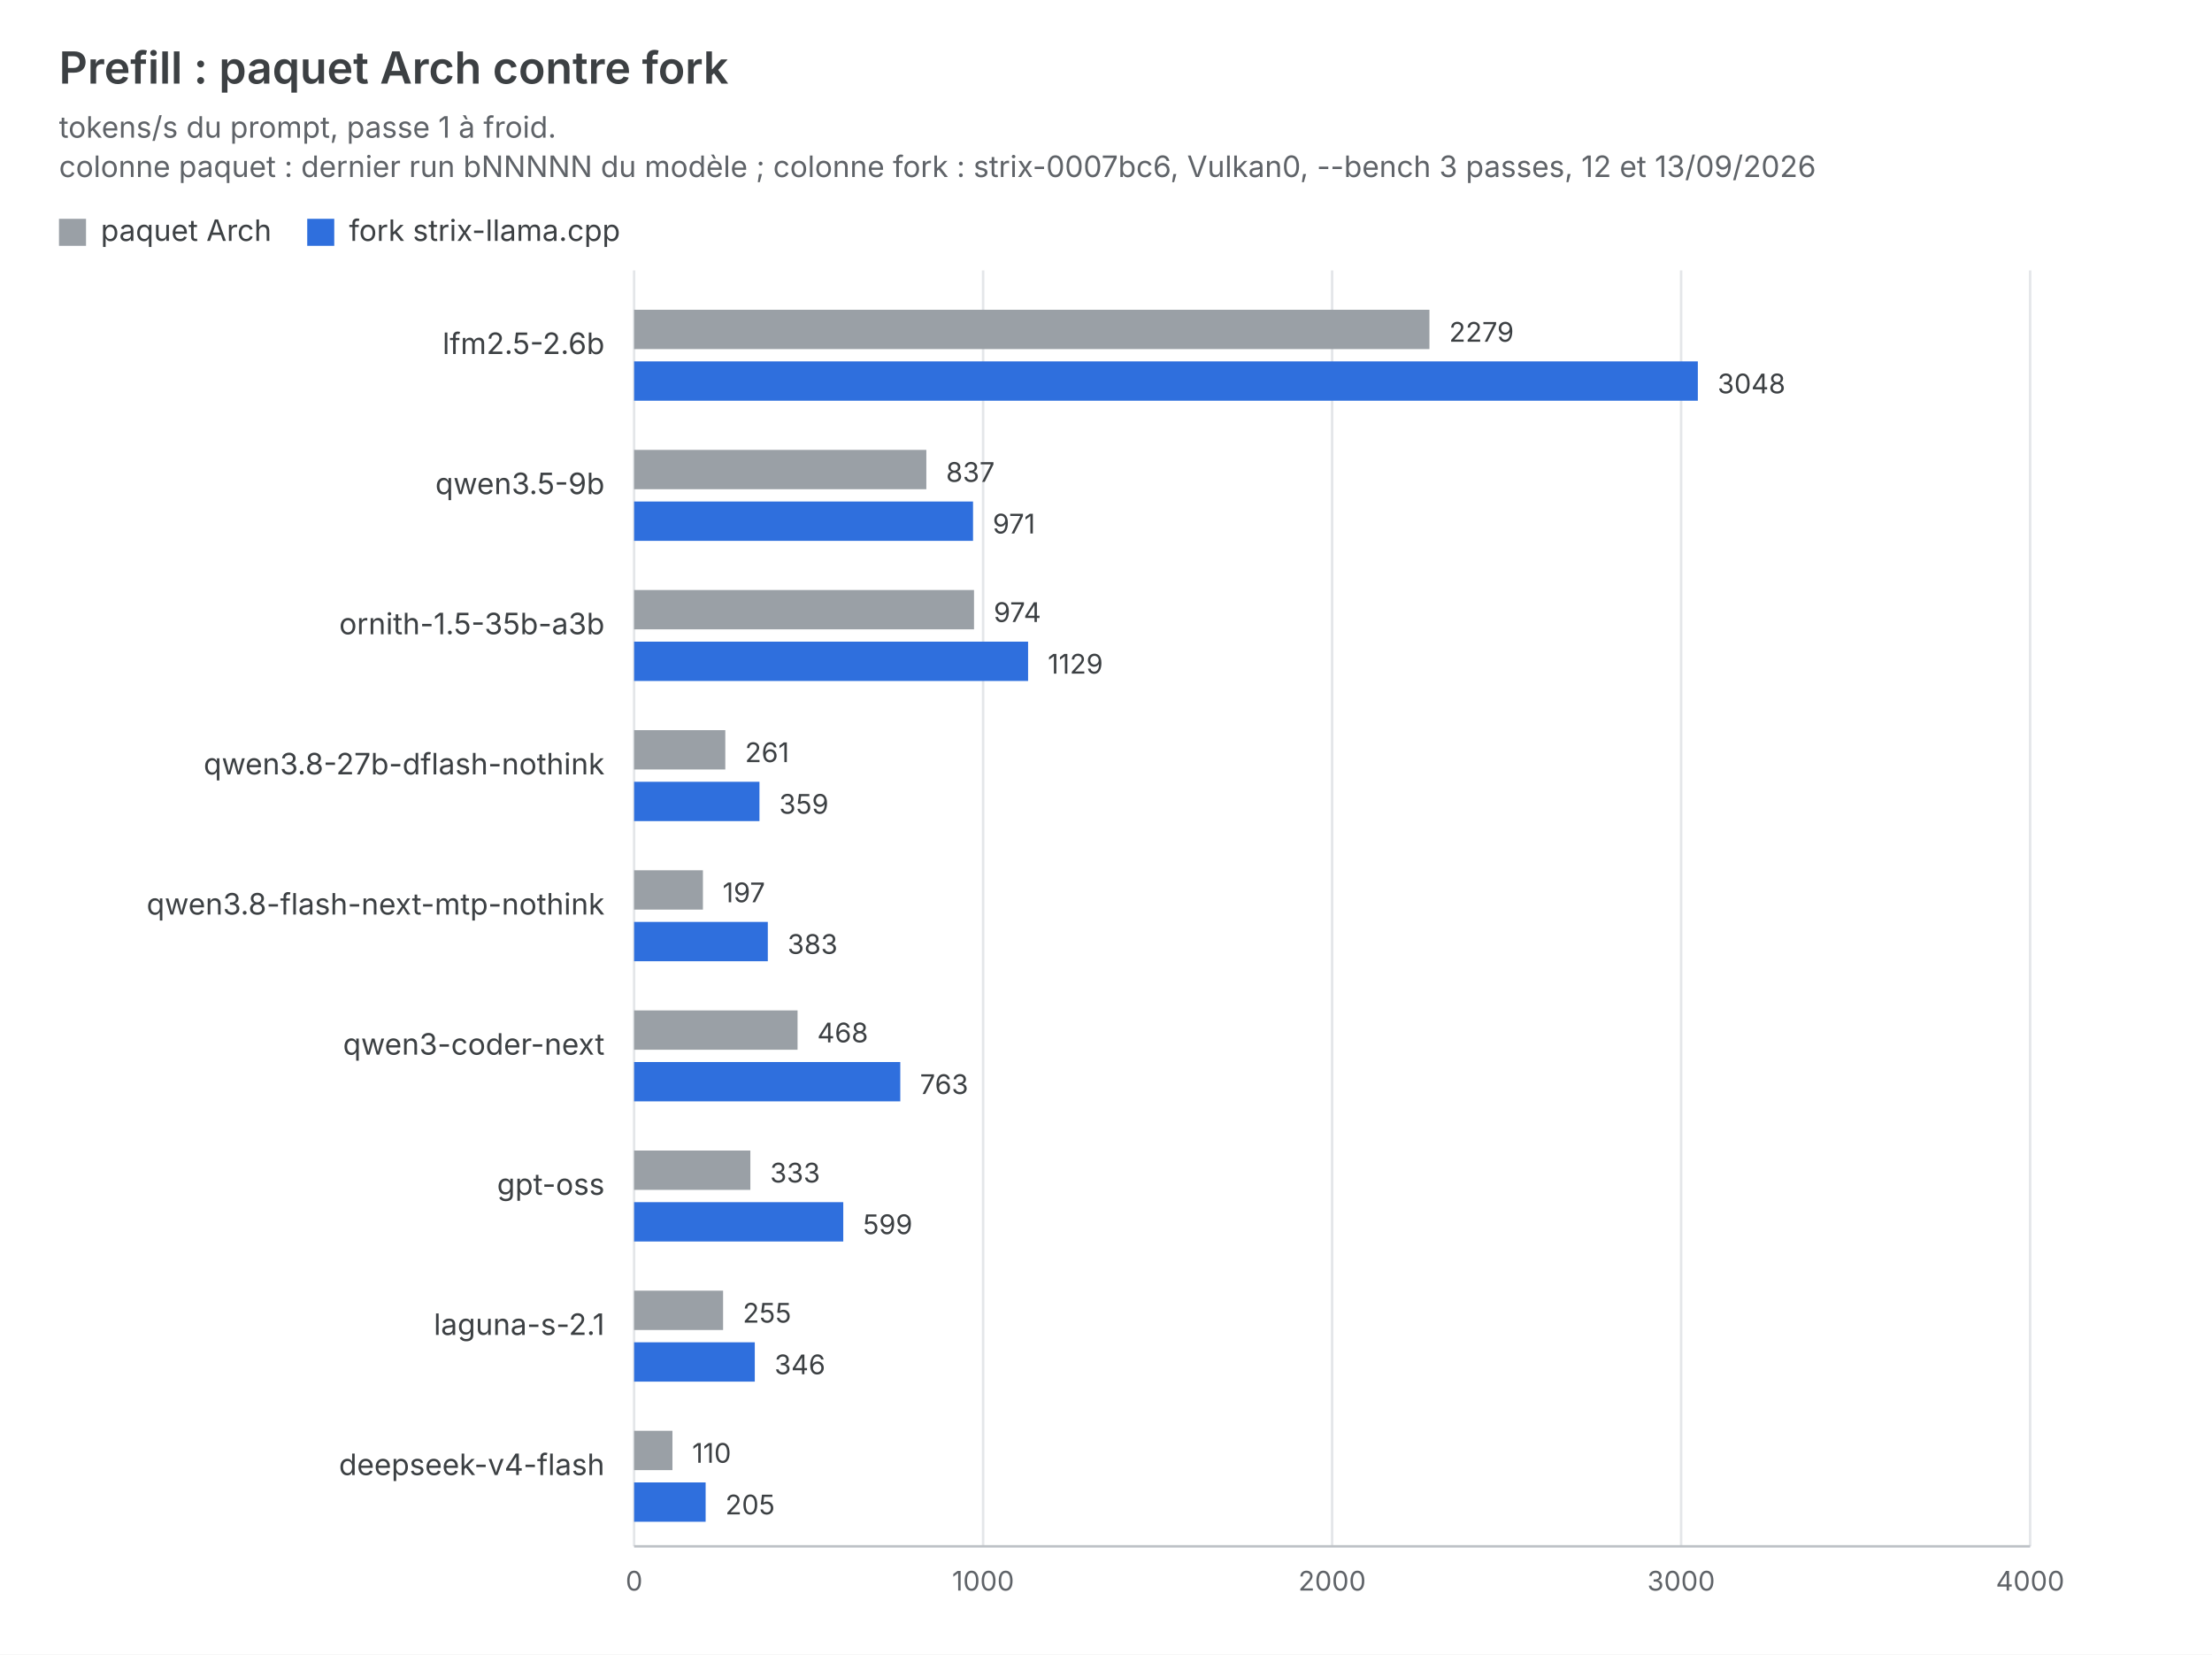
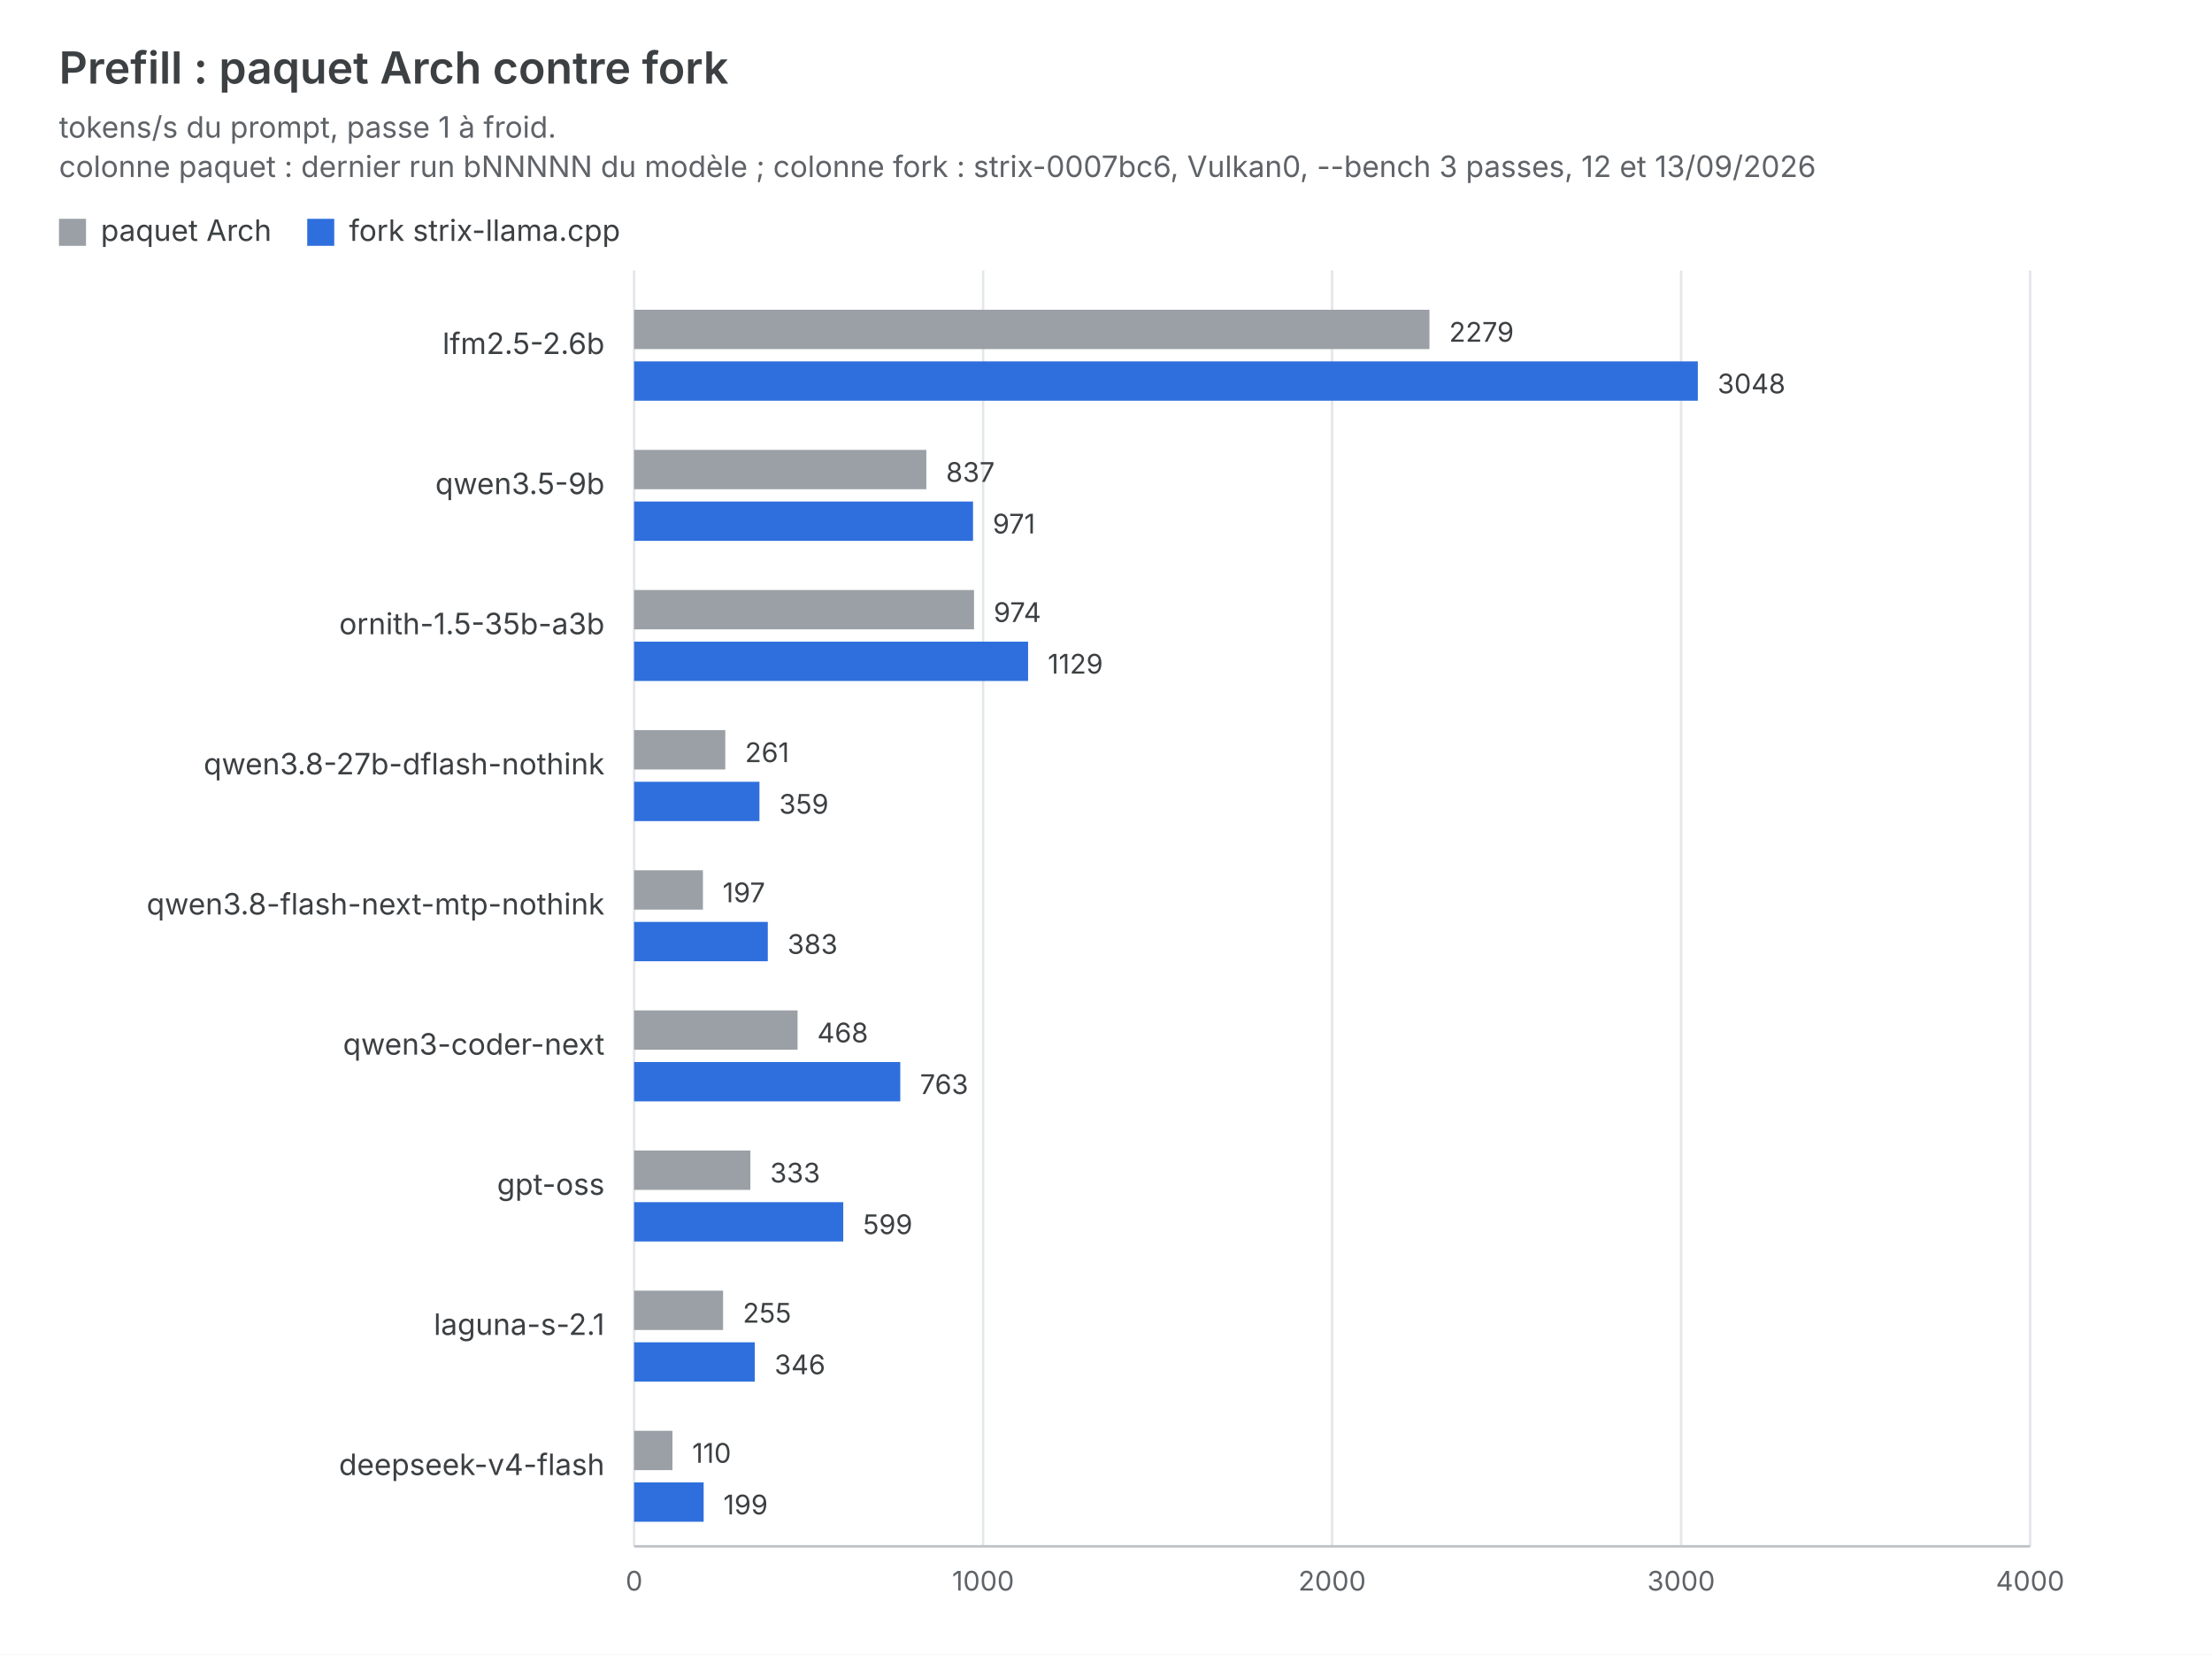
<svg xmlns="http://www.w3.org/2000/svg" width="900" height="673" viewBox="0 0 900 673" role="img" aria-label="Prefill : paquet Arch contre fork">
  <rect x="0" y="0" width="900" height="673" fill="#ffffff" />
  <text x="24.0" y="34.0" font-family="Inter, Helvetica, Arial, sans-serif" font-size="18" fill="#3c4043" text-anchor="start" font-weight="600">Prefill : paquet Arch contre fork</text>
  <text x="24.0" y="56.0" font-family="Inter, Helvetica, Arial, sans-serif" font-size="12" fill="#5f6368" text-anchor="start">tokens/s du prompt, passe 1 à froid.</text>
  <text x="24.0" y="72.0" font-family="Inter, Helvetica, Arial, sans-serif" font-size="12" fill="#5f6368" text-anchor="start">colonne paquet : dernier run bNNNNN du modèle ; colonne fork : strix-0007bc6, Vulkan0, --bench 3 passes, 12 et 13/09/2026</text>
  <rect x="24.0" y="89.0" width="11" height="11" fill="#9aa0a6" />
  <text x="41.0" y="98.0" font-family="Inter, Helvetica, Arial, sans-serif" font-size="12" fill="#3c4043" text-anchor="start">paquet Arch</text>
  <rect x="125.0" y="89.0" width="11" height="11" fill="#2f6fdd" />
  <text x="142.0" y="98.0" font-family="Inter, Helvetica, Arial, sans-serif" font-size="12" fill="#3c4043" text-anchor="start">fork strix-llama.cpp</text>
  <line x1="258.0" y1="110.0" x2="258.0" y2="629.0" stroke="#e4e6e9" stroke-width="1.0" />
  <text x="258.0" y="647.0" font-family="Inter, Helvetica, Arial, sans-serif" font-size="11" fill="#5f6368" text-anchor="middle">0</text>
  <line x1="400.0" y1="110.0" x2="400.0" y2="629.0" stroke="#e4e6e9" stroke-width="1.0" />
  <text x="400.0" y="647.0" font-family="Inter, Helvetica, Arial, sans-serif" font-size="11" fill="#5f6368" text-anchor="middle">1000</text>
  <line x1="542.0" y1="110.0" x2="542.0" y2="629.0" stroke="#e4e6e9" stroke-width="1.0" />
  <text x="542.0" y="647.0" font-family="Inter, Helvetica, Arial, sans-serif" font-size="11" fill="#5f6368" text-anchor="middle">2000</text>
  <line x1="684.0" y1="110.0" x2="684.0" y2="629.0" stroke="#e4e6e9" stroke-width="1.0" />
  <text x="684.0" y="647.0" font-family="Inter, Helvetica, Arial, sans-serif" font-size="11" fill="#5f6368" text-anchor="middle">3000</text>
  <line x1="826.0" y1="110.0" x2="826.0" y2="629.0" stroke="#e4e6e9" stroke-width="1.0" />
  <text x="826.0" y="647.0" font-family="Inter, Helvetica, Arial, sans-serif" font-size="11" fill="#5f6368" text-anchor="middle">4000</text>
  <line x1="258.0" y1="629.0" x2="826.0" y2="629.0" stroke="#bdc1c6" stroke-width="1.0" />
  <text x="246.0" y="144.0" font-family="Inter, Helvetica, Arial, sans-serif" font-size="12" fill="#3c4043" text-anchor="end">lfm2.5-2.6b</text>
  <rect x="258.0" y="126.0" width="323.6" height="16.0" fill="#9aa0a6" />
  <text x="589.6" y="139.0" font-family="Inter, Helvetica, Arial, sans-serif" font-size="11" fill="#3c4043" text-anchor="start">2279</text>
  <rect x="258.0" y="147.0" width="432.8" height="16.0" fill="#2f6fdd" />
  <text x="698.8" y="160.0" font-family="Inter, Helvetica, Arial, sans-serif" font-size="11" fill="#3c4043" text-anchor="start">3048</text>
  <text x="246.0" y="201.0" font-family="Inter, Helvetica, Arial, sans-serif" font-size="12" fill="#3c4043" text-anchor="end">qwen3.5-9b</text>
  <rect x="258.0" y="183.0" width="118.9" height="16.0" fill="#9aa0a6" />
  <text x="384.9" y="196.0" font-family="Inter, Helvetica, Arial, sans-serif" font-size="11" fill="#3c4043" text-anchor="start">837</text>
  <rect x="258.0" y="204.0" width="137.9" height="16.0" fill="#2f6fdd" />
  <text x="403.9" y="217.0" font-family="Inter, Helvetica, Arial, sans-serif" font-size="11" fill="#3c4043" text-anchor="start">971</text>
  <text x="246.0" y="258.0" font-family="Inter, Helvetica, Arial, sans-serif" font-size="12" fill="#3c4043" text-anchor="end">ornith-1.5-35b-a3b</text>
  <rect x="258.0" y="240.0" width="138.3" height="16.0" fill="#9aa0a6" />
  <text x="404.3" y="253.0" font-family="Inter, Helvetica, Arial, sans-serif" font-size="11" fill="#3c4043" text-anchor="start">974</text>
  <rect x="258.0" y="261.0" width="160.3" height="16.0" fill="#2f6fdd" />
  <text x="426.3" y="274.0" font-family="Inter, Helvetica, Arial, sans-serif" font-size="11" fill="#3c4043" text-anchor="start">1129</text>
  <text x="246.0" y="315.0" font-family="Inter, Helvetica, Arial, sans-serif" font-size="12" fill="#3c4043" text-anchor="end">qwen3.8-27b-dflash-nothink</text>
  <rect x="258.0" y="297.0" width="37.1" height="16.0" fill="#9aa0a6" />
  <text x="303.1" y="310.0" font-family="Inter, Helvetica, Arial, sans-serif" font-size="11" fill="#3c4043" text-anchor="start">261</text>
  <rect x="258.0" y="318.0" width="51.0" height="16.0" fill="#2f6fdd" />
  <text x="317.0" y="331.0" font-family="Inter, Helvetica, Arial, sans-serif" font-size="11" fill="#3c4043" text-anchor="start">359</text>
  <text x="246.0" y="372.0" font-family="Inter, Helvetica, Arial, sans-serif" font-size="12" fill="#3c4043" text-anchor="end">qwen3.8-flash-next-mtp-nothink</text>
  <rect x="258.0" y="354.0" width="28.0" height="16.0" fill="#9aa0a6" />
  <text x="294.0" y="367.0" font-family="Inter, Helvetica, Arial, sans-serif" font-size="11" fill="#3c4043" text-anchor="start">197</text>
  <rect x="258.0" y="375.0" width="54.4" height="16.0" fill="#2f6fdd" />
  <text x="320.4" y="388.0" font-family="Inter, Helvetica, Arial, sans-serif" font-size="11" fill="#3c4043" text-anchor="start">383</text>
  <text x="246.0" y="429.0" font-family="Inter, Helvetica, Arial, sans-serif" font-size="12" fill="#3c4043" text-anchor="end">qwen3-coder-next</text>
  <rect x="258.0" y="411.0" width="66.5" height="16.0" fill="#9aa0a6" />
  <text x="332.5" y="424.0" font-family="Inter, Helvetica, Arial, sans-serif" font-size="11" fill="#3c4043" text-anchor="start">468</text>
  <rect x="258.0" y="432.0" width="108.3" height="16.0" fill="#2f6fdd" />
  <text x="374.3" y="445.0" font-family="Inter, Helvetica, Arial, sans-serif" font-size="11" fill="#3c4043" text-anchor="start">763</text>
  <text x="246.0" y="486.0" font-family="Inter, Helvetica, Arial, sans-serif" font-size="12" fill="#3c4043" text-anchor="end">gpt-oss</text>
  <rect x="258.0" y="468.0" width="47.3" height="16.0" fill="#9aa0a6" />
  <text x="313.3" y="481.0" font-family="Inter, Helvetica, Arial, sans-serif" font-size="11" fill="#3c4043" text-anchor="start">333</text>
  <rect x="258.0" y="489.0" width="85.1" height="16.0" fill="#2f6fdd" />
  <text x="351.1" y="502.0" font-family="Inter, Helvetica, Arial, sans-serif" font-size="11" fill="#3c4043" text-anchor="start">599</text>
  <text x="246.0" y="543.0" font-family="Inter, Helvetica, Arial, sans-serif" font-size="12" fill="#3c4043" text-anchor="end">laguna-s-2.1</text>
  <rect x="258.0" y="525.0" width="36.2" height="16.0" fill="#9aa0a6" />
  <text x="302.2" y="538.0" font-family="Inter, Helvetica, Arial, sans-serif" font-size="11" fill="#3c4043" text-anchor="start">255</text>
  <rect x="258.0" y="546.0" width="49.1" height="16.0" fill="#2f6fdd" />
  <text x="315.1" y="559.0" font-family="Inter, Helvetica, Arial, sans-serif" font-size="11" fill="#3c4043" text-anchor="start">346</text>
  <text x="246.0" y="600.0" font-family="Inter, Helvetica, Arial, sans-serif" font-size="12" fill="#3c4043" text-anchor="end">deepseek-v4-flash</text>
  <rect x="258.0" y="582.0" width="15.6" height="16.0" fill="#9aa0a6" />
  <text x="281.6" y="595.0" font-family="Inter, Helvetica, Arial, sans-serif" font-size="11" fill="#3c4043" text-anchor="start">110</text>
-   <rect x="258.0" y="603.0" width="29.1" height="16.0" fill="#2f6fdd" />
-   <text x="295.1" y="616.0" font-family="Inter, Helvetica, Arial, sans-serif" font-size="11" fill="#3c4043" text-anchor="start">205</text>
+   <rect x="258.0" y="603.0" width="28.3" height="16.0" fill="#2f6fdd" />
+   <text x="294.3" y="616.0" font-family="Inter, Helvetica, Arial, sans-serif" font-size="11" fill="#3c4043" text-anchor="start">199</text>
</svg>
